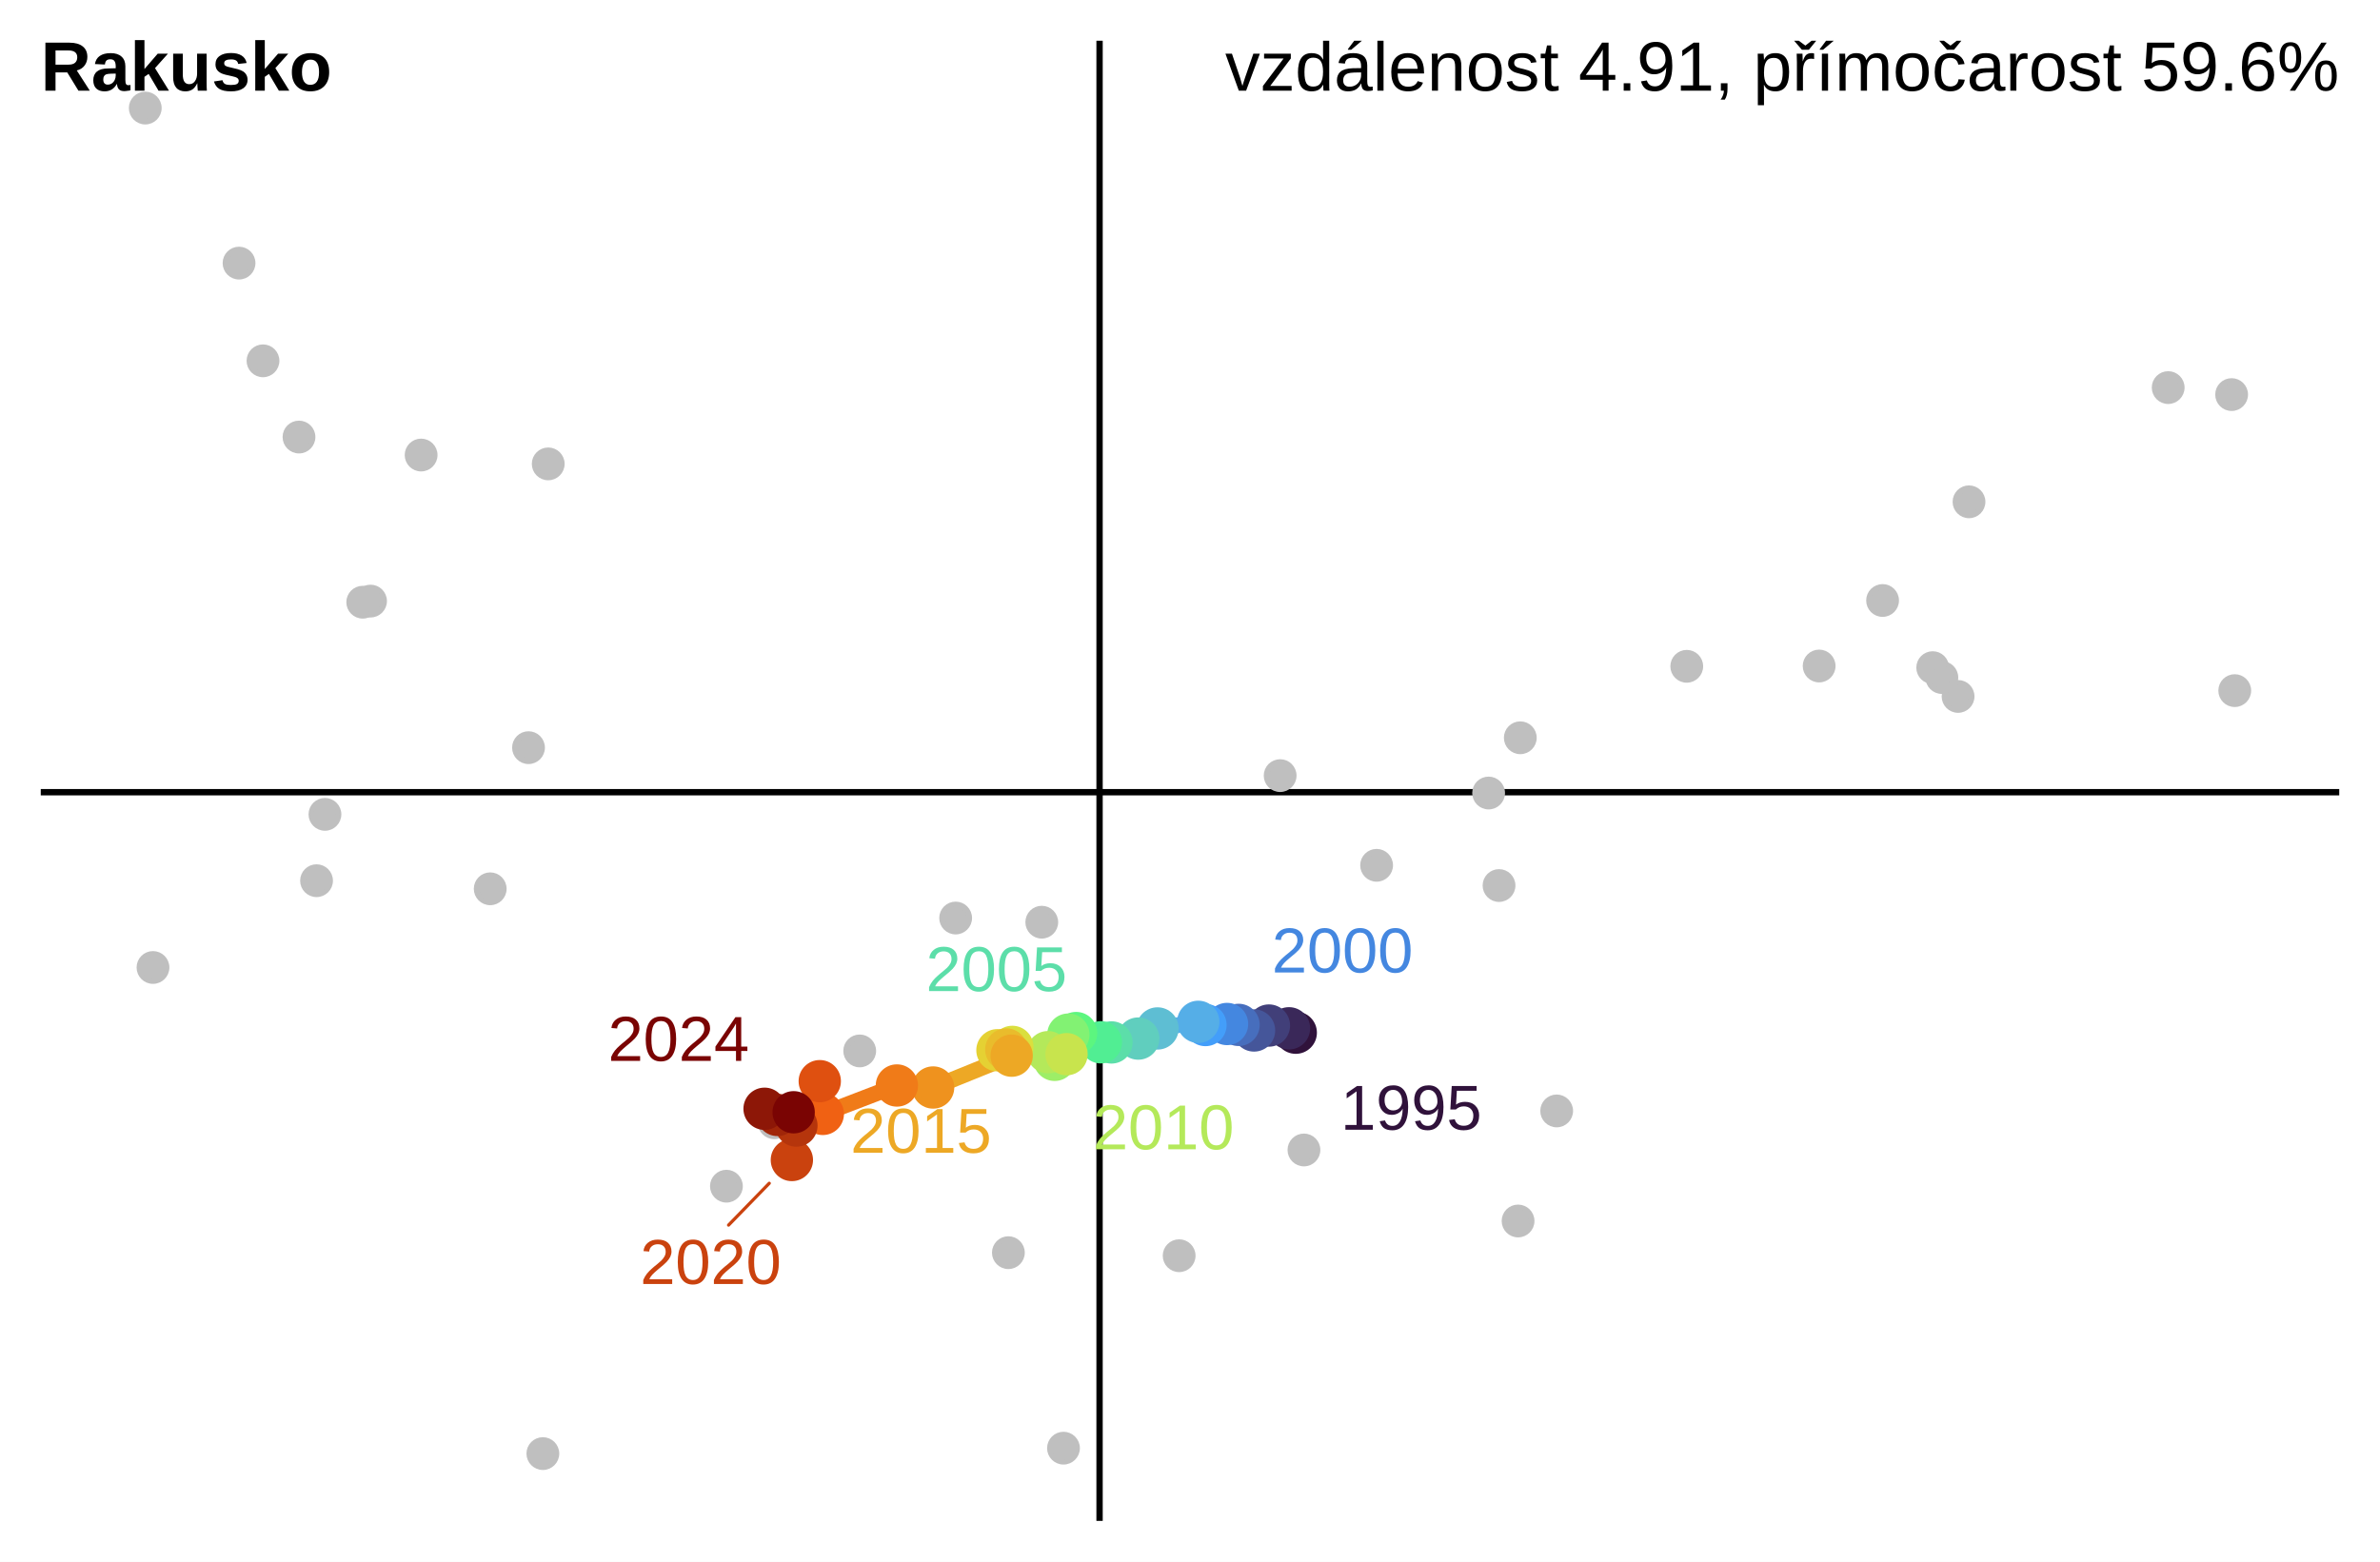
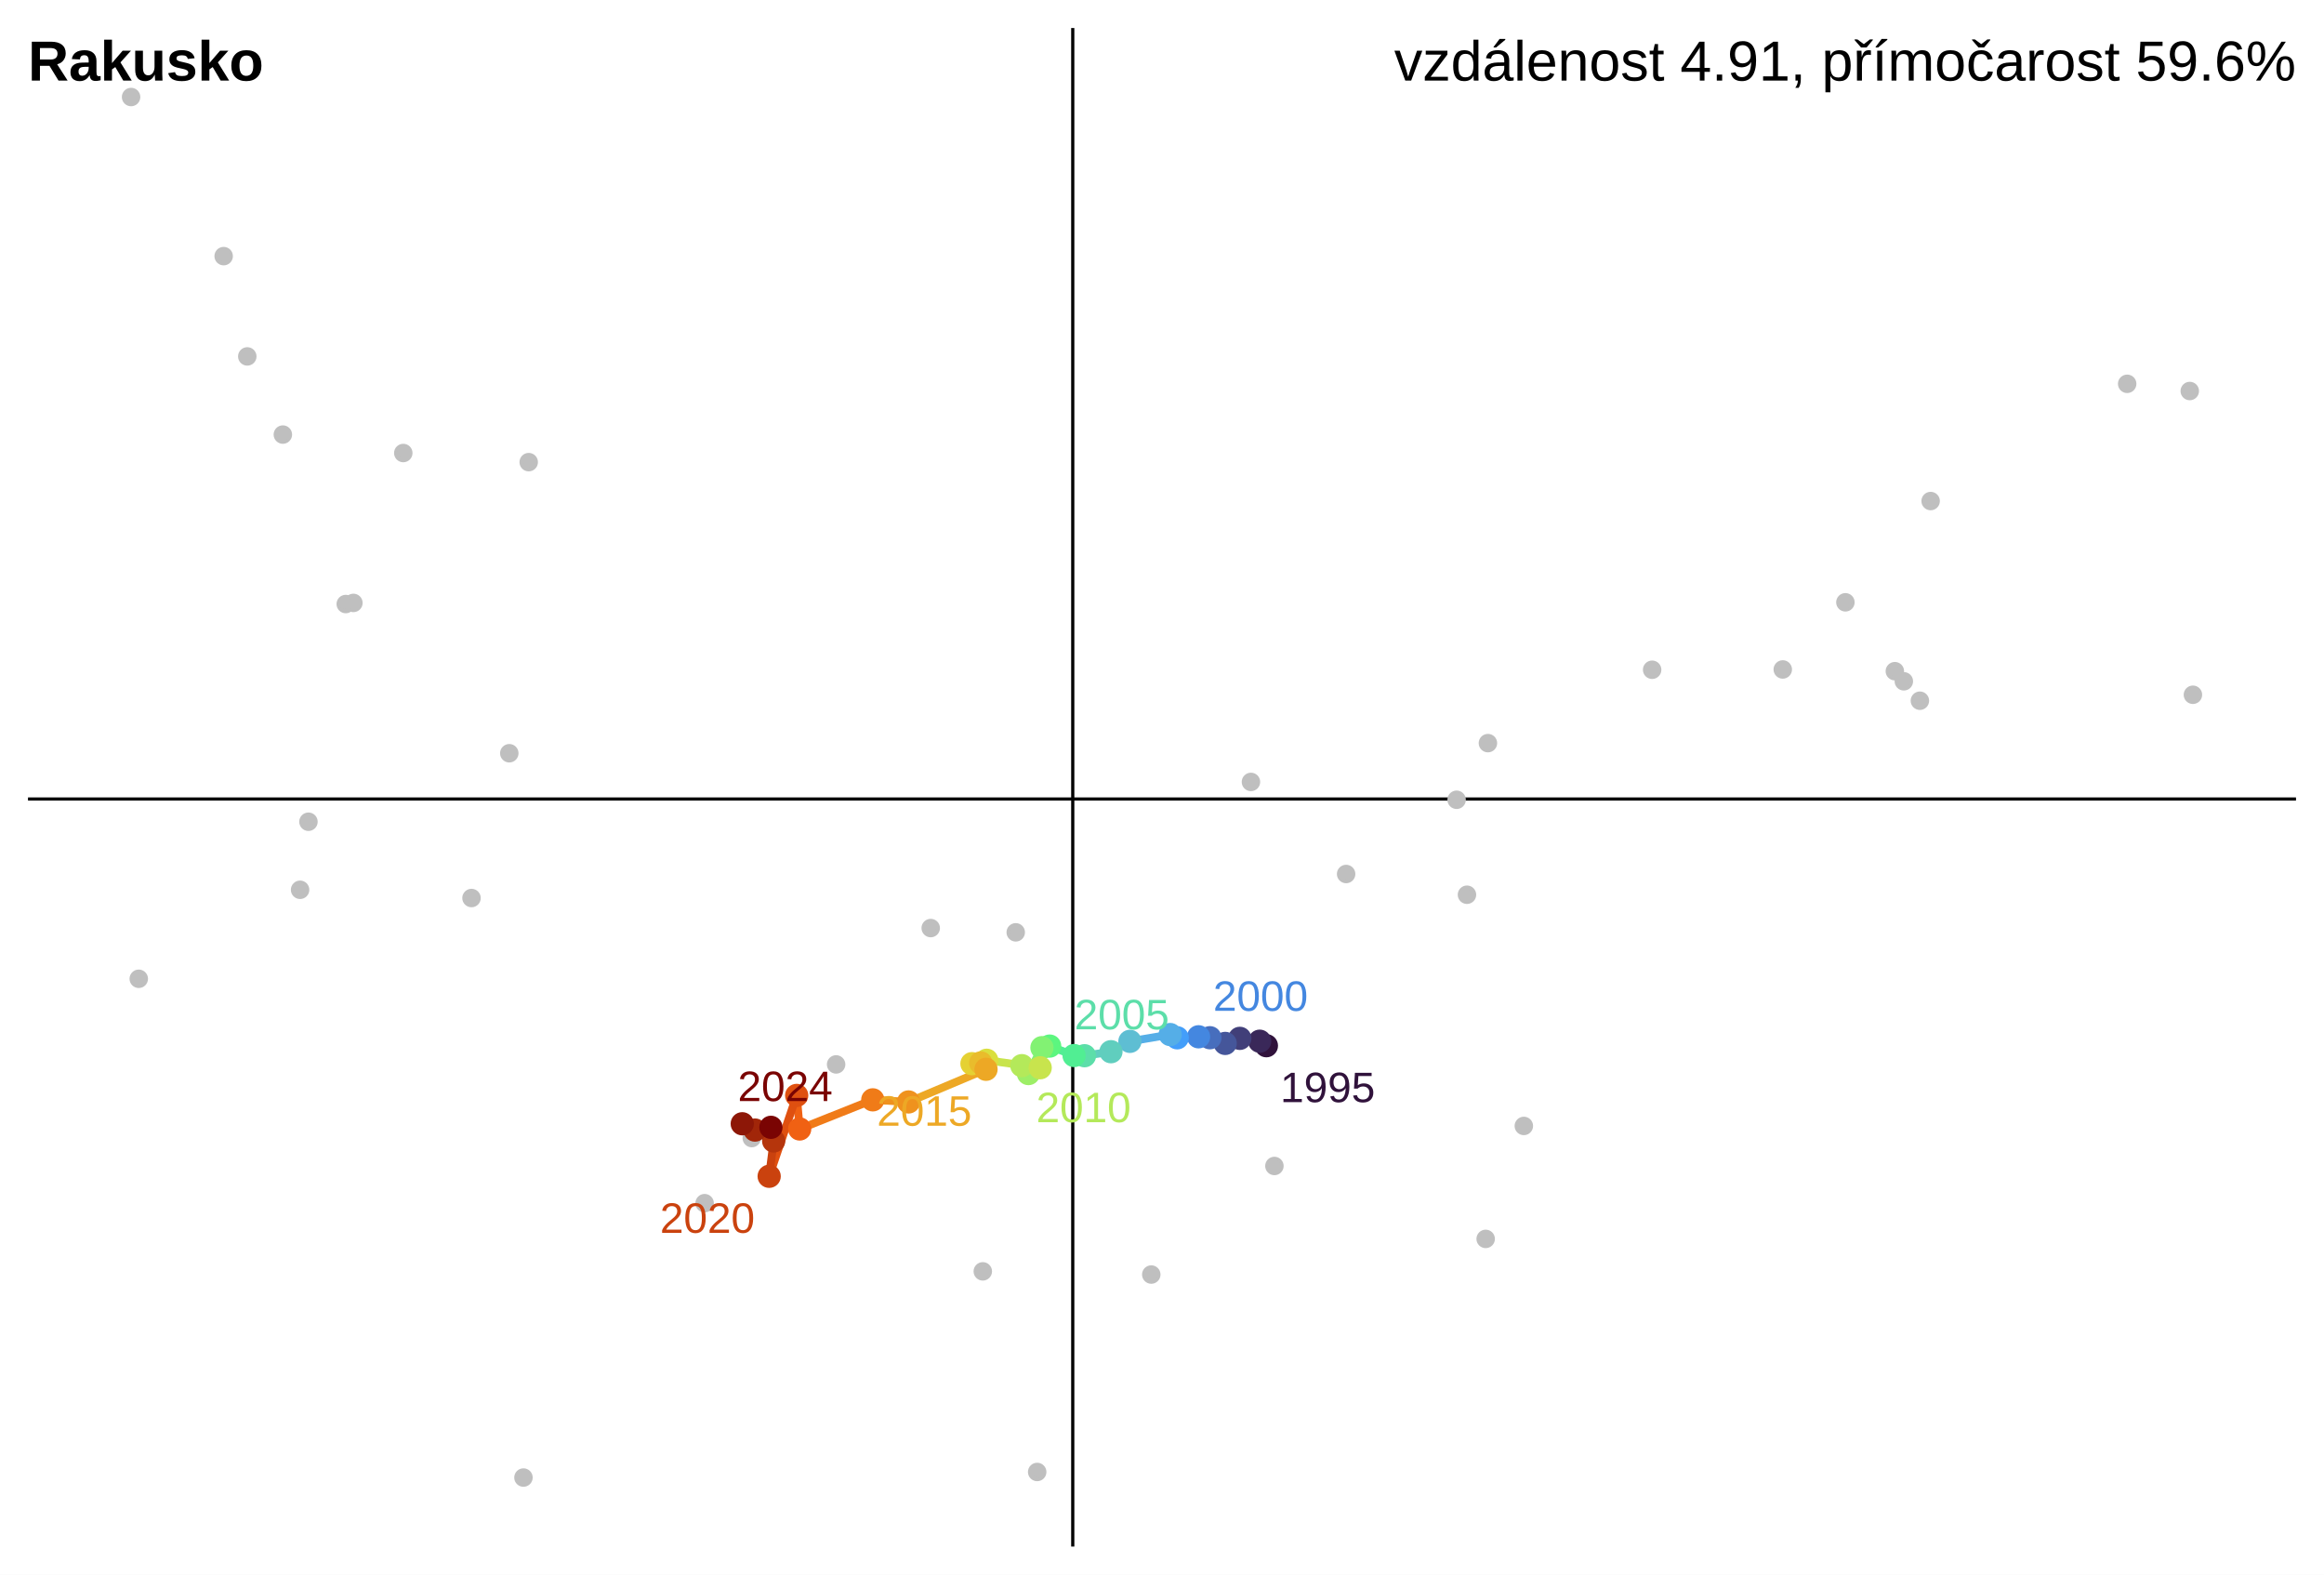
- <svg xmlns="http://www.w3.org/2000/svg" width="320.00pt" height="210.00pt" viewBox="0 0 320.00 210.00">
+ <svg xmlns="http://www.w3.org/2000/svg" width="620.00pt" height="420.00pt" viewBox="0 0 620.00 420.00">
  <g class="svglite">
    <defs>
      <style type="text/css">
    .svglite line, .svglite polyline, .svglite polygon, .svglite path, .svglite rect, .svglite circle {
      fill: none;
      stroke: #000000;
      stroke-linecap: round;
      stroke-linejoin: round;
      stroke-miterlimit: 10.00;
    }
    .svglite text {
      white-space: pre;
    }
    .svglite g.glyphgroup path {
      fill: inherit;
      stroke: none;
    }
  </style>
    </defs>
    <rect width="100%" height="100%" style="stroke: none; fill: #FFFFFF;" />
    <defs>
-       <clipPath id="cpMC4wMHwzMjAuMDB8MC4wMHwyMTAuMDA=">
-         <rect x="0.00" y="0.00" width="320.00" height="210.00" />
+       <clipPath id="cpMC4wMHw2MjAuMDB8MC4wMHw0MjAuMDA=">
+         <rect x="0.00" y="0.00" width="620.00" height="420.00" />
      </clipPath>
    </defs>
-     <g clip-path="url(#cpMC4wMHwzMjAuMDB8MC4wMHwyMTAuMDA=)">
-       <rect x="0.00" y="0.00" width="320.00" height="210.00" style="stroke-width: 1.07; stroke: none; fill: #FFFFFF;" />
+     <g clip-path="url(#cpMC4wMHw2MjAuMDB8MC4wMHw0MjAuMDA=)">
+       <rect x="0.00" y="0.00" width="620.00" height="420.00" style="stroke-width: 1.45; stroke: none; fill: #FFFFFF;" />
    </g>
    <defs>
-       <clipPath id="cpNS40OHwzMTQuNTJ8NS40OHwyMDQuNTI=">
-         <rect x="5.48" y="5.48" width="309.04" height="199.04" />
+       <clipPath id="cpNy40N3w2MTIuNTN8Ny40N3w0MTIuNTM=">
+         <rect x="7.47" y="7.47" width="605.06" height="405.06" />
      </clipPath>
    </defs>
-     <g clip-path="url(#cpNS40OHwzMTQuNTJ8NS40OHwyMDQuNTI=)">
-       <line x1="5.48" y1="106.53" x2="314.52" y2="106.53" style="stroke-width: 0.85; stroke-linecap: butt;" />
-       <line x1="147.84" y1="204.52" x2="147.84" y2="5.48" style="stroke-width: 0.85; stroke-linecap: butt;" />
-       <circle cx="264.74" cy="67.48" r="1.85" style="stroke-width: 0.71; stroke: #BFBFBF; fill: #BFBFBF;" />
-       <circle cx="115.59" cy="141.32" r="1.85" style="stroke-width: 0.71; stroke: #BFBFBF; fill: #BFBFBF;" />
-       <circle cx="253.12" cy="80.75" r="1.85" style="stroke-width: 0.71; stroke: #BFBFBF; fill: #BFBFBF;" />
-       <circle cx="42.56" cy="118.43" r="1.85" style="stroke-width: 0.71; stroke: #BFBFBF; fill: #BFBFBF;" />
-       <circle cx="300.47" cy="92.87" r="1.85" style="stroke-width: 0.71; stroke: #BFBFBF; fill: #BFBFBF;" />
-       <circle cx="204.41" cy="99.21" r="1.85" style="stroke-width: 0.71; stroke: #BFBFBF; fill: #BFBFBF;" />
-       <circle cx="48.77" cy="80.98" r="1.85" style="stroke-width: 0.71; stroke: #BFBFBF; fill: #BFBFBF;" />
-       <circle cx="200.15" cy="106.64" r="1.85" style="stroke-width: 0.71; stroke: #BFBFBF; fill: #BFBFBF;" />
-       <circle cx="142.99" cy="194.74" r="1.85" style="stroke-width: 0.71; stroke: #BFBFBF; fill: #BFBFBF;" />
-       <circle cx="40.20" cy="58.77" r="1.85" style="stroke-width: 0.71; stroke: #BFBFBF; fill: #BFBFBF;" />
-       <circle cx="128.49" cy="123.45" r="1.85" style="stroke-width: 0.71; stroke: #BFBFBF; fill: #BFBFBF;" />
-       <circle cx="49.82" cy="80.83" r="1.85" style="stroke-width: 0.71; stroke: #BFBFBF; fill: #BFBFBF;" />
-       <circle cx="97.67" cy="159.51" r="1.85" style="stroke-width: 0.71; stroke: #BFBFBF; fill: #BFBFBF;" />
-       <circle cx="291.52" cy="52.12" r="1.85" style="stroke-width: 0.71; stroke: #BFBFBF; fill: #BFBFBF;" />
-       <circle cx="72.99" cy="195.47" r="1.85" style="stroke-width: 0.71; stroke: #BFBFBF; fill: #BFBFBF;" />
-       <circle cx="175.32" cy="154.64" r="1.85" style="stroke-width: 0.71; stroke: #BFBFBF; fill: #BFBFBF;" />
-       <circle cx="201.55" cy="119.08" r="1.85" style="stroke-width: 0.71; stroke: #BFBFBF; fill: #BFBFBF;" />
-       <circle cx="19.53" cy="14.53" r="1.85" style="stroke-width: 0.71; stroke: #BFBFBF; fill: #BFBFBF;" />
-       <circle cx="73.71" cy="62.38" r="1.85" style="stroke-width: 0.71; stroke: #BFBFBF; fill: #BFBFBF;" />
-       <circle cx="135.58" cy="168.45" r="1.85" style="stroke-width: 0.71; stroke: #BFBFBF; fill: #BFBFBF;" />
-       <circle cx="185.09" cy="116.36" r="1.85" style="stroke-width: 0.71; stroke: #BFBFBF; fill: #BFBFBF;" />
-       <circle cx="172.12" cy="104.30" r="1.85" style="stroke-width: 0.71; stroke: #BFBFBF; fill: #BFBFBF;" />
-       <circle cx="300.05" cy="53.06" r="1.85" style="stroke-width: 0.71; stroke: #BFBFBF; fill: #BFBFBF;" />
-       <circle cx="226.79" cy="89.60" r="1.85" style="stroke-width: 0.71; stroke: #BFBFBF; fill: #BFBFBF;" />
-       <circle cx="20.57" cy="130.10" r="1.85" style="stroke-width: 0.71; stroke: #BFBFBF; fill: #BFBFBF;" />
-       <circle cx="56.62" cy="61.19" r="1.85" style="stroke-width: 0.71; stroke: #BFBFBF; fill: #BFBFBF;" />
-       <circle cx="32.14" cy="35.38" r="1.85" style="stroke-width: 0.71; stroke: #BFBFBF; fill: #BFBFBF;" />
-       <circle cx="209.30" cy="149.39" r="1.85" style="stroke-width: 0.71; stroke: #BFBFBF; fill: #BFBFBF;" />
-       <circle cx="140.07" cy="124.01" r="1.85" style="stroke-width: 0.71; stroke: #BFBFBF; fill: #BFBFBF;" />
-       <circle cx="244.59" cy="89.56" r="1.85" style="stroke-width: 0.71; stroke: #BFBFBF; fill: #BFBFBF;" />
-       <circle cx="259.86" cy="89.78" r="1.85" style="stroke-width: 0.71; stroke: #BFBFBF; fill: #BFBFBF;" />
-       <circle cx="261.09" cy="91.11" r="1.85" style="stroke-width: 0.71; stroke: #BFBFBF; fill: #BFBFBF;" />
-       <circle cx="204.11" cy="164.19" r="1.85" style="stroke-width: 0.71; stroke: #BFBFBF; fill: #BFBFBF;" />
-       <circle cx="158.54" cy="168.86" r="1.85" style="stroke-width: 0.71; stroke: #BFBFBF; fill: #BFBFBF;" />
-       <circle cx="104.10" cy="150.98" r="1.85" style="stroke-width: 0.71; stroke: #BFBFBF; fill: #BFBFBF;" />
-       <circle cx="35.36" cy="48.52" r="1.85" style="stroke-width: 0.71; stroke: #BFBFBF; fill: #BFBFBF;" />
-       <circle cx="43.69" cy="109.51" r="1.85" style="stroke-width: 0.71; stroke: #BFBFBF; fill: #BFBFBF;" />
-       <circle cx="263.27" cy="93.65" r="1.85" style="stroke-width: 0.71; stroke: #BFBFBF; fill: #BFBFBF;" />
-       <circle cx="65.91" cy="119.52" r="1.85" style="stroke-width: 0.71; stroke: #BFBFBF; fill: #BFBFBF;" />
-       <circle cx="71.06" cy="100.54" r="1.85" style="stroke-width: 0.71; stroke: #BFBFBF; fill: #BFBFBF;" />
-       <line x1="174.22" y1="138.87" x2="173.31" y2="138.28" style="stroke-width: 2.13; stroke: #30123B; stroke-linecap: butt;" />
-       <line x1="173.31" y1="138.28" x2="170.61" y2="137.91" style="stroke-width: 2.13; stroke: #3A2859; stroke-linecap: butt;" />
-       <line x1="170.61" y1="137.91" x2="168.61" y2="138.57" style="stroke-width: 2.13; stroke: #413F79; stroke-linecap: butt;" />
-       <line x1="168.61" y1="138.57" x2="166.53" y2="137.82" style="stroke-width: 2.13; stroke: #45569A; stroke-linecap: butt;" />
-       <line x1="166.53" y1="137.82" x2="164.98" y2="137.70" style="stroke-width: 2.13; stroke: #476EBD; stroke-linecap: butt;" />
-       <line x1="164.98" y1="137.70" x2="162.08" y2="137.84" style="stroke-width: 2.13; stroke: #4487E0; stroke-linecap: butt;" />
-       <line x1="162.08" y1="137.84" x2="161.11" y2="137.41" style="stroke-width: 2.13; stroke: #439EFA; stroke-linecap: butt;" />
-       <line x1="161.11" y1="137.41" x2="155.63" y2="138.30" style="stroke-width: 2.13; stroke: #55AEE7; stroke-linecap: butt;" />
-       <line x1="155.63" y1="138.30" x2="153.04" y2="139.66" style="stroke-width: 2.13; stroke: #5EBED3; stroke-linecap: butt;" />
-       <line x1="153.04" y1="139.66" x2="149.44" y2="140.18" style="stroke-width: 2.13; stroke: #60CEBE; stroke-linecap: butt;" />
-       <line x1="149.44" y1="140.18" x2="148.02" y2="140.16" style="stroke-width: 2.13; stroke: #5CDEA9; stroke-linecap: butt;" />
-       <line x1="148.02" y1="140.16" x2="144.69" y2="138.92" style="stroke-width: 2.13; stroke: #51EE93; stroke-linecap: butt;" />
-       <line x1="144.69" y1="138.92" x2="143.64" y2="139.13" style="stroke-width: 2.13; stroke: #5CF67F; stroke-linecap: butt;" />
-       <line x1="143.64" y1="139.13" x2="141.80" y2="142.52" style="stroke-width: 2.13; stroke: #82F273; stroke-linecap: butt;" />
-       <line x1="141.80" y1="142.52" x2="140.90" y2="141.49" style="stroke-width: 2.13; stroke: #9DEE67; stroke-linecap: butt;" />
-       <line x1="140.90" y1="141.49" x2="143.40" y2="141.76" style="stroke-width: 2.13; stroke: #B4E95A; stroke-linecap: butt;" />
-       <line x1="143.40" y1="141.76" x2="136.11" y2="140.78" style="stroke-width: 2.13; stroke: #C8E44D; stroke-linecap: butt;" />
-       <line x1="136.11" y1="140.78" x2="134.11" y2="141.23" style="stroke-width: 2.13; stroke: #DADF3E; stroke-linecap: butt;" />
-       <line x1="134.11" y1="141.23" x2="135.30" y2="141.13" style="stroke-width: 2.13; stroke: #E5D133; stroke-linecap: butt;" />
-       <line x1="135.30" y1="141.13" x2="136.02" y2="141.96" style="stroke-width: 2.13; stroke: #E9BC2C; stroke-linecap: butt;" />
-       <line x1="136.02" y1="141.96" x2="125.46" y2="146.24" style="stroke-width: 2.13; stroke: #EDA825; stroke-linecap: butt;" />
-       <line x1="125.46" y1="146.24" x2="120.59" y2="145.97" style="stroke-width: 2.13; stroke: #EF921E; stroke-linecap: butt;" />
-       <line x1="120.59" y1="145.97" x2="110.63" y2="149.79" style="stroke-width: 2.13; stroke: #F07B18; stroke-linecap: butt;" />
-       <line x1="110.63" y1="149.79" x2="110.22" y2="145.39" style="stroke-width: 2.13; stroke: #F06113; stroke-linecap: butt;" />
-       <line x1="110.22" y1="145.39" x2="106.47" y2="155.99" style="stroke-width: 2.13; stroke: #DF5010; stroke-linecap: butt;" />
-       <line x1="106.47" y1="155.99" x2="107.08" y2="151.36" style="stroke-width: 2.13; stroke: #CA420E; stroke-linecap: butt;" />
-       <line x1="107.08" y1="151.36" x2="104.54" y2="149.93" style="stroke-width: 2.13; stroke: #B5350C; stroke-linecap: butt;" />
-       <line x1="104.54" y1="149.93" x2="102.80" y2="149.10" style="stroke-width: 2.13; stroke: #A12609; stroke-linecap: butt;" />
-       <line x1="102.80" y1="149.10" x2="106.71" y2="149.57" style="stroke-width: 2.13; stroke: #8D1707; stroke-linecap: butt;" />
-       <circle cx="174.22" cy="138.87" r="2.49" style="stroke-width: 0.71; stroke: #30123B; fill: #30123B;" />
-       <circle cx="173.31" cy="138.28" r="2.49" style="stroke-width: 0.71; stroke: #3A2859; fill: #3A2859;" />
-       <circle cx="170.61" cy="137.91" r="2.49" style="stroke-width: 0.71; stroke: #413F79; fill: #413F79;" />
-       <circle cx="168.61" cy="138.57" r="2.49" style="stroke-width: 0.71; stroke: #45569A; fill: #45569A;" />
-       <circle cx="166.53" cy="137.82" r="2.49" style="stroke-width: 0.71; stroke: #476EBD; fill: #476EBD;" />
-       <circle cx="164.98" cy="137.70" r="2.49" style="stroke-width: 0.71; stroke: #4487E0; fill: #4487E0;" />
-       <circle cx="162.08" cy="137.84" r="2.49" style="stroke-width: 0.71; stroke: #439EFA; fill: #439EFA;" />
-       <circle cx="161.11" cy="137.41" r="2.49" style="stroke-width: 0.71; stroke: #55AEE7; fill: #55AEE7;" />
-       <circle cx="155.63" cy="138.30" r="2.49" style="stroke-width: 0.71; stroke: #5EBED3; fill: #5EBED3;" />
-       <circle cx="153.04" cy="139.66" r="2.49" style="stroke-width: 0.71; stroke: #60CEBE; fill: #60CEBE;" />
-       <circle cx="149.44" cy="140.18" r="2.49" style="stroke-width: 0.71; stroke: #5CDEA9; fill: #5CDEA9;" />
-       <circle cx="148.02" cy="140.16" r="2.49" style="stroke-width: 0.71; stroke: #51EE93; fill: #51EE93;" />
-       <circle cx="144.69" cy="138.92" r="2.49" style="stroke-width: 0.71; stroke: #5CF67F; fill: #5CF67F;" />
-       <circle cx="143.64" cy="139.13" r="2.49" style="stroke-width: 0.71; stroke: #82F273; fill: #82F273;" />
-       <circle cx="141.80" cy="142.52" r="2.49" style="stroke-width: 0.71; stroke: #9DEE67; fill: #9DEE67;" />
-       <circle cx="140.90" cy="141.49" r="2.49" style="stroke-width: 0.71; stroke: #B4E95A; fill: #B4E95A;" />
-       <circle cx="143.40" cy="141.76" r="2.49" style="stroke-width: 0.71; stroke: #C8E44D; fill: #C8E44D;" />
-       <circle cx="136.11" cy="140.78" r="2.49" style="stroke-width: 0.71; stroke: #DADF3E; fill: #DADF3E;" />
-       <circle cx="134.11" cy="141.23" r="2.49" style="stroke-width: 0.71; stroke: #E5D133; fill: #E5D133;" />
-       <circle cx="135.30" cy="141.13" r="2.49" style="stroke-width: 0.71; stroke: #E9BC2C; fill: #E9BC2C;" />
-       <circle cx="136.02" cy="141.96" r="2.49" style="stroke-width: 0.71; stroke: #EDA825; fill: #EDA825;" />
-       <circle cx="125.46" cy="146.24" r="2.49" style="stroke-width: 0.71; stroke: #EF921E; fill: #EF921E;" />
-       <circle cx="120.59" cy="145.97" r="2.49" style="stroke-width: 0.71; stroke: #F07B18; fill: #F07B18;" />
-       <circle cx="110.63" cy="149.79" r="2.49" style="stroke-width: 0.71; stroke: #F06113; fill: #F06113;" />
-       <circle cx="110.22" cy="145.39" r="2.49" style="stroke-width: 0.71; stroke: #DF5010; fill: #DF5010;" />
-       <circle cx="106.47" cy="155.99" r="2.49" style="stroke-width: 0.71; stroke: #CA420E; fill: #CA420E;" />
-       <circle cx="107.08" cy="151.36" r="2.49" style="stroke-width: 0.71; stroke: #B5350C; fill: #B5350C;" />
-       <circle cx="104.54" cy="149.93" r="2.49" style="stroke-width: 0.71; stroke: #A12609; fill: #A12609;" />
-       <circle cx="102.80" cy="149.10" r="2.49" style="stroke-width: 0.71; stroke: #8D1707; fill: #8D1707;" />
-       <circle cx="106.71" cy="149.57" r="2.49" style="stroke-width: 0.71; stroke: #7A0403; fill: #7A0403;" />
-       <line x1="97.96" y1="164.74" x2="103.43" y2="159.12" style="stroke-width: 0.43; stroke: #CA420E;" />
-       <text x="189.74" y="151.92" text-anchor="middle" style="font-size: 8.54px;fill: #30123B; font-family: &quot;Arial&quot;;" textLength="19.00px" lengthAdjust="spacingAndGlyphs">1995</text>
-       <text x="180.49" y="130.77" text-anchor="middle" style="font-size: 8.54px;fill: #4487E0; font-family: &quot;Arial&quot;;" textLength="19.00px" lengthAdjust="spacingAndGlyphs">2000</text>
-       <text x="133.98" y="133.28" text-anchor="middle" style="font-size: 8.54px;fill: #5CDEA9; font-family: &quot;Arial&quot;;" textLength="19.00px" lengthAdjust="spacingAndGlyphs">2005</text>
-       <text x="156.43" y="154.55" text-anchor="middle" style="font-size: 8.54px;fill: #B4E95A; font-family: &quot;Arial&quot;;" textLength="19.00px" lengthAdjust="spacingAndGlyphs">2010</text>
-       <text x="123.83" y="155.02" text-anchor="middle" style="font-size: 8.54px;fill: #EDA825; font-family: &quot;Arial&quot;;" textLength="19.00px" lengthAdjust="spacingAndGlyphs">2015</text>
-       <text x="95.55" y="172.66" text-anchor="middle" style="font-size: 8.54px;fill: #CA420E; font-family: &quot;Arial&quot;;" textLength="19.00px" lengthAdjust="spacingAndGlyphs">2020</text>
-       <text x="91.24" y="142.66" text-anchor="middle" style="font-size: 8.54px;fill: #7A0403; font-family: &quot;Arial&quot;;" textLength="19.00px" lengthAdjust="spacingAndGlyphs">2024</text>
-       <text x="5.48" y="12.19" style="font-size: 9.39px; font-weight: bold; font-family: &quot;Arial&quot;;" textLength="39.11px" lengthAdjust="spacingAndGlyphs">Rakusko</text>
-       <text x="314.52" y="12.19" text-anchor="end" style="font-size: 9.39px; font-family: &quot;Arial&quot;;" textLength="149.67px" lengthAdjust="spacingAndGlyphs">vzdálenost 4.91, přímočarost 59.6%</text>
+     <g clip-path="url(#cpNy40N3w2MTIuNTN8Ny40N3w0MTIuNTM=)">
+       <line x1="7.47" y1="213.12" x2="612.53" y2="213.12" style="stroke-width: 0.85; stroke-linecap: butt;" />
+       <line x1="286.19" y1="412.53" x2="286.19" y2="7.47" style="stroke-width: 0.85; stroke-linecap: butt;" />
+       <circle cx="515.06" cy="133.65" r="1.98" style="stroke-width: 0.97; stroke: #BFBFBF; fill: #BFBFBF;" />
+       <circle cx="223.06" cy="283.92" r="1.98" style="stroke-width: 0.97; stroke: #BFBFBF; fill: #BFBFBF;" />
+       <circle cx="492.32" cy="160.66" r="1.98" style="stroke-width: 0.97; stroke: #BFBFBF; fill: #BFBFBF;" />
+       <circle cx="80.06" cy="237.34" r="1.98" style="stroke-width: 0.97; stroke: #BFBFBF; fill: #BFBFBF;" />
+       <circle cx="585.03" cy="185.32" r="1.98" style="stroke-width: 0.97; stroke: #BFBFBF; fill: #BFBFBF;" />
+       <circle cx="396.95" cy="198.22" r="1.98" style="stroke-width: 0.97; stroke: #BFBFBF; fill: #BFBFBF;" />
+       <circle cx="92.24" cy="161.12" r="1.98" style="stroke-width: 0.97; stroke: #BFBFBF; fill: #BFBFBF;" />
+       <circle cx="388.60" cy="213.33" r="1.98" style="stroke-width: 0.97; stroke: #BFBFBF; fill: #BFBFBF;" />
+       <circle cx="276.70" cy="392.63" r="1.98" style="stroke-width: 0.97; stroke: #BFBFBF; fill: #BFBFBF;" />
+       <circle cx="75.46" cy="115.92" r="1.98" style="stroke-width: 0.97; stroke: #BFBFBF; fill: #BFBFBF;" />
+       <circle cx="248.30" cy="247.55" r="1.98" style="stroke-width: 0.97; stroke: #BFBFBF; fill: #BFBFBF;" />
+       <circle cx="94.28" cy="160.82" r="1.98" style="stroke-width: 0.97; stroke: #BFBFBF; fill: #BFBFBF;" />
+       <circle cx="187.98" cy="320.93" r="1.98" style="stroke-width: 0.97; stroke: #BFBFBF; fill: #BFBFBF;" />
+       <circle cx="567.49" cy="102.38" r="1.98" style="stroke-width: 0.97; stroke: #BFBFBF; fill: #BFBFBF;" />
+       <circle cx="139.65" cy="394.12" r="1.98" style="stroke-width: 0.97; stroke: #BFBFBF; fill: #BFBFBF;" />
+       <circle cx="339.99" cy="311.01" r="1.98" style="stroke-width: 0.97; stroke: #BFBFBF; fill: #BFBFBF;" />
+       <circle cx="391.36" cy="238.66" r="1.98" style="stroke-width: 0.97; stroke: #BFBFBF; fill: #BFBFBF;" />
+       <circle cx="34.97" cy="25.88" r="1.98" style="stroke-width: 0.97; stroke: #BFBFBF; fill: #BFBFBF;" />
+       <circle cx="141.05" cy="123.27" r="1.98" style="stroke-width: 0.97; stroke: #BFBFBF; fill: #BFBFBF;" />
+       <circle cx="262.19" cy="339.12" r="1.98" style="stroke-width: 0.97; stroke: #BFBFBF; fill: #BFBFBF;" />
+       <circle cx="359.12" cy="233.13" r="1.98" style="stroke-width: 0.97; stroke: #BFBFBF; fill: #BFBFBF;" />
+       <circle cx="333.73" cy="208.57" r="1.98" style="stroke-width: 0.97; stroke: #BFBFBF; fill: #BFBFBF;" />
+       <circle cx="584.19" cy="104.30" r="1.98" style="stroke-width: 0.97; stroke: #BFBFBF; fill: #BFBFBF;" />
+       <circle cx="440.76" cy="178.65" r="1.98" style="stroke-width: 0.97; stroke: #BFBFBF; fill: #BFBFBF;" />
+       <circle cx="37.02" cy="261.08" r="1.98" style="stroke-width: 0.97; stroke: #BFBFBF; fill: #BFBFBF;" />
+       <circle cx="107.59" cy="120.84" r="1.98" style="stroke-width: 0.97; stroke: #BFBFBF; fill: #BFBFBF;" />
+       <circle cx="59.67" cy="68.32" r="1.98" style="stroke-width: 0.97; stroke: #BFBFBF; fill: #BFBFBF;" />
+       <circle cx="406.53" cy="300.33" r="1.98" style="stroke-width: 0.97; stroke: #BFBFBF; fill: #BFBFBF;" />
+       <circle cx="270.98" cy="248.69" r="1.98" style="stroke-width: 0.97; stroke: #BFBFBF; fill: #BFBFBF;" />
+       <circle cx="475.61" cy="178.57" r="1.98" style="stroke-width: 0.97; stroke: #BFBFBF; fill: #BFBFBF;" />
+       <circle cx="505.51" cy="179.03" r="1.98" style="stroke-width: 0.97; stroke: #BFBFBF; fill: #BFBFBF;" />
+       <circle cx="507.91" cy="181.73" r="1.98" style="stroke-width: 0.97; stroke: #BFBFBF; fill: #BFBFBF;" />
+       <circle cx="396.35" cy="330.46" r="1.98" style="stroke-width: 0.97; stroke: #BFBFBF; fill: #BFBFBF;" />
+       <circle cx="307.14" cy="339.97" r="1.98" style="stroke-width: 0.97; stroke: #BFBFBF; fill: #BFBFBF;" />
+       <circle cx="200.56" cy="303.57" r="1.98" style="stroke-width: 0.97; stroke: #BFBFBF; fill: #BFBFBF;" />
+       <circle cx="65.97" cy="95.07" r="1.98" style="stroke-width: 0.97; stroke: #BFBFBF; fill: #BFBFBF;" />
+       <circle cx="82.29" cy="219.19" r="1.98" style="stroke-width: 0.97; stroke: #BFBFBF; fill: #BFBFBF;" />
+       <circle cx="512.19" cy="186.91" r="1.98" style="stroke-width: 0.97; stroke: #BFBFBF; fill: #BFBFBF;" />
+       <circle cx="125.79" cy="239.54" r="1.98" style="stroke-width: 0.97; stroke: #BFBFBF; fill: #BFBFBF;" />
+       <circle cx="135.87" cy="200.92" r="1.98" style="stroke-width: 0.97; stroke: #BFBFBF; fill: #BFBFBF;" />
+       <line x1="337.85" y1="278.93" x2="336.06" y2="277.73" style="stroke-width: 2.13; stroke: #30123B; stroke-linecap: butt;" />
+       <line x1="336.06" y1="277.73" x2="330.76" y2="276.97" style="stroke-width: 2.13; stroke: #3A2859; stroke-linecap: butt;" />
+       <line x1="330.76" y1="276.97" x2="326.86" y2="278.32" style="stroke-width: 2.13; stroke: #413F79; stroke-linecap: butt;" />
+       <line x1="326.86" y1="278.32" x2="322.78" y2="276.80" style="stroke-width: 2.13; stroke: #45569A; stroke-linecap: butt;" />
+       <line x1="322.78" y1="276.80" x2="319.75" y2="276.55" style="stroke-width: 2.13; stroke: #476EBD; stroke-linecap: butt;" />
+       <line x1="319.75" y1="276.55" x2="314.06" y2="276.82" style="stroke-width: 2.13; stroke: #4487E0; stroke-linecap: butt;" />
+       <line x1="314.06" y1="276.82" x2="312.18" y2="275.95" style="stroke-width: 2.13; stroke: #439EFA; stroke-linecap: butt;" />
+       <line x1="312.18" y1="275.95" x2="301.44" y2="277.77" style="stroke-width: 2.13; stroke: #55AEE7; stroke-linecap: butt;" />
+       <line x1="301.44" y1="277.77" x2="296.38" y2="280.53" style="stroke-width: 2.13; stroke: #5EBED3; stroke-linecap: butt;" />
+       <line x1="296.38" y1="280.53" x2="289.32" y2="281.60" style="stroke-width: 2.13; stroke: #60CEBE; stroke-linecap: butt;" />
+       <line x1="289.32" y1="281.60" x2="286.54" y2="281.55" style="stroke-width: 2.13; stroke: #5CDEA9; stroke-linecap: butt;" />
+       <line x1="286.54" y1="281.55" x2="280.03" y2="279.03" style="stroke-width: 2.13; stroke: #51EE93; stroke-linecap: butt;" />
+       <line x1="280.03" y1="279.03" x2="277.97" y2="279.45" style="stroke-width: 2.13; stroke: #5CF67F; stroke-linecap: butt;" />
+       <line x1="277.97" y1="279.45" x2="274.37" y2="286.36" style="stroke-width: 2.13; stroke: #82F273; stroke-linecap: butt;" />
+       <line x1="274.37" y1="286.36" x2="272.61" y2="284.25" style="stroke-width: 2.13; stroke: #9DEE67; stroke-linecap: butt;" />
+       <line x1="272.61" y1="284.25" x2="277.50" y2="284.81" style="stroke-width: 2.13; stroke: #B4E95A; stroke-linecap: butt;" />
+       <line x1="277.50" y1="284.81" x2="263.23" y2="282.81" style="stroke-width: 2.13; stroke: #C8E44D; stroke-linecap: butt;" />
+       <line x1="263.23" y1="282.81" x2="259.30" y2="283.72" style="stroke-width: 2.13; stroke: #DADF3E; stroke-linecap: butt;" />
+       <line x1="259.30" y1="283.72" x2="261.64" y2="283.52" style="stroke-width: 2.13; stroke: #E5D133; stroke-linecap: butt;" />
+       <line x1="261.64" y1="283.52" x2="263.05" y2="285.22" style="stroke-width: 2.13; stroke: #E9BC2C; stroke-linecap: butt;" />
+       <line x1="263.05" y1="285.22" x2="242.38" y2="293.93" style="stroke-width: 2.13; stroke: #EDA825; stroke-linecap: butt;" />
+       <line x1="242.38" y1="293.93" x2="232.84" y2="293.37" style="stroke-width: 2.13; stroke: #EF921E; stroke-linecap: butt;" />
+       <line x1="232.84" y1="293.37" x2="213.34" y2="301.14" style="stroke-width: 2.13; stroke: #F07B18; stroke-linecap: butt;" />
+       <line x1="213.34" y1="301.14" x2="212.54" y2="292.19" style="stroke-width: 2.13; stroke: #F06113; stroke-linecap: butt;" />
+       <line x1="212.54" y1="292.19" x2="205.20" y2="313.76" style="stroke-width: 2.13; stroke: #DF5010; stroke-linecap: butt;" />
+       <line x1="205.20" y1="313.76" x2="206.40" y2="304.34" style="stroke-width: 2.13; stroke: #CA420E; stroke-linecap: butt;" />
+       <line x1="206.40" y1="304.34" x2="201.42" y2="301.43" style="stroke-width: 2.13; stroke: #B5350C; stroke-linecap: butt;" />
+       <line x1="201.42" y1="301.43" x2="198.02" y2="299.75" style="stroke-width: 2.13; stroke: #A12609; stroke-linecap: butt;" />
+       <line x1="198.02" y1="299.75" x2="205.67" y2="300.70" style="stroke-width: 2.13; stroke: #8D1707; stroke-linecap: butt;" />
+       <circle cx="337.85" cy="278.93" r="2.62" style="stroke-width: 0.97; stroke: #30123B; fill: #30123B;" />
+       <circle cx="336.06" cy="277.73" r="2.62" style="stroke-width: 0.97; stroke: #3A2859; fill: #3A2859;" />
+       <circle cx="330.76" cy="276.97" r="2.62" style="stroke-width: 0.97; stroke: #413F79; fill: #413F79;" />
+       <circle cx="326.86" cy="278.32" r="2.62" style="stroke-width: 0.97; stroke: #45569A; fill: #45569A;" />
+       <circle cx="322.78" cy="276.80" r="2.62" style="stroke-width: 0.97; stroke: #476EBD; fill: #476EBD;" />
+       <circle cx="319.75" cy="276.55" r="2.62" style="stroke-width: 0.97; stroke: #4487E0; fill: #4487E0;" />
+       <circle cx="314.06" cy="276.82" r="2.62" style="stroke-width: 0.97; stroke: #439EFA; fill: #439EFA;" />
+       <circle cx="312.18" cy="275.95" r="2.62" style="stroke-width: 0.97; stroke: #55AEE7; fill: #55AEE7;" />
+       <circle cx="301.44" cy="277.77" r="2.62" style="stroke-width: 0.97; stroke: #5EBED3; fill: #5EBED3;" />
+       <circle cx="296.38" cy="280.53" r="2.62" style="stroke-width: 0.97; stroke: #60CEBE; fill: #60CEBE;" />
+       <circle cx="289.32" cy="281.60" r="2.62" style="stroke-width: 0.97; stroke: #5CDEA9; fill: #5CDEA9;" />
+       <circle cx="286.54" cy="281.55" r="2.62" style="stroke-width: 0.97; stroke: #51EE93; fill: #51EE93;" />
+       <circle cx="280.03" cy="279.03" r="2.62" style="stroke-width: 0.97; stroke: #5CF67F; fill: #5CF67F;" />
+       <circle cx="277.97" cy="279.45" r="2.62" style="stroke-width: 0.97; stroke: #82F273; fill: #82F273;" />
+       <circle cx="274.37" cy="286.36" r="2.62" style="stroke-width: 0.97; stroke: #9DEE67; fill: #9DEE67;" />
+       <circle cx="272.61" cy="284.25" r="2.62" style="stroke-width: 0.97; stroke: #B4E95A; fill: #B4E95A;" />
+       <circle cx="277.50" cy="284.81" r="2.62" style="stroke-width: 0.97; stroke: #C8E44D; fill: #C8E44D;" />
+       <circle cx="263.23" cy="282.81" r="2.62" style="stroke-width: 0.97; stroke: #DADF3E; fill: #DADF3E;" />
+       <circle cx="259.30" cy="283.72" r="2.62" style="stroke-width: 0.97; stroke: #E5D133; fill: #E5D133;" />
+       <circle cx="261.64" cy="283.52" r="2.62" style="stroke-width: 0.97; stroke: #E9BC2C; fill: #E9BC2C;" />
+       <circle cx="263.05" cy="285.22" r="2.62" style="stroke-width: 0.97; stroke: #EDA825; fill: #EDA825;" />
+       <circle cx="242.38" cy="293.93" r="2.62" style="stroke-width: 0.97; stroke: #EF921E; fill: #EF921E;" />
+       <circle cx="232.84" cy="293.37" r="2.62" style="stroke-width: 0.97; stroke: #F07B18; fill: #F07B18;" />
+       <circle cx="213.34" cy="301.14" r="2.62" style="stroke-width: 0.97; stroke: #F06113; fill: #F06113;" />
+       <circle cx="212.54" cy="292.19" r="2.62" style="stroke-width: 0.97; stroke: #DF5010; fill: #DF5010;" />
+       <circle cx="205.20" cy="313.76" r="2.62" style="stroke-width: 0.97; stroke: #CA420E; fill: #CA420E;" />
+       <circle cx="206.40" cy="304.34" r="2.62" style="stroke-width: 0.97; stroke: #B5350C; fill: #B5350C;" />
+       <circle cx="201.42" cy="301.43" r="2.62" style="stroke-width: 0.97; stroke: #A12609; fill: #A12609;" />
+       <circle cx="198.02" cy="299.75" r="2.62" style="stroke-width: 0.97; stroke: #8D1707; fill: #8D1707;" />
+       <circle cx="205.67" cy="300.70" r="2.62" style="stroke-width: 0.97; stroke: #7A0403; fill: #7A0403;" />
+       <text x="354.20" y="293.98" text-anchor="middle" style="font-size: 11.38px;fill: #30123B; font-family: &quot;Arial&quot;;" textLength="25.31px" lengthAdjust="spacingAndGlyphs">1995</text>
+       <text x="336.29" y="269.63" text-anchor="middle" style="font-size: 11.38px;fill: #4487E0; font-family: &quot;Arial&quot;;" textLength="25.31px" lengthAdjust="spacingAndGlyphs">2000</text>
+       <text x="299.28" y="274.56" text-anchor="middle" style="font-size: 11.38px;fill: #5CDEA9; font-family: &quot;Arial&quot;;" textLength="25.31px" lengthAdjust="spacingAndGlyphs">2005</text>
+       <text x="289.08" y="299.33" text-anchor="middle" style="font-size: 11.38px;fill: #B4E95A; font-family: &quot;Arial&quot;;" textLength="25.31px" lengthAdjust="spacingAndGlyphs">2010</text>
+       <text x="246.59" y="300.28" text-anchor="middle" style="font-size: 11.38px;fill: #EDA825; font-family: &quot;Arial&quot;;" textLength="25.31px" lengthAdjust="spacingAndGlyphs">2015</text>
+       <text x="188.72" y="328.84" text-anchor="middle" style="font-size: 11.38px;fill: #CA420E; font-family: &quot;Arial&quot;;" textLength="25.31px" lengthAdjust="spacingAndGlyphs">2020</text>
+       <text x="209.47" y="293.70" text-anchor="middle" style="font-size: 11.38px;fill: #7A0403; font-family: &quot;Arial&quot;;" textLength="25.31px" lengthAdjust="spacingAndGlyphs">2024</text>
+       <text x="7.47" y="21.50" style="font-size: 15.08px; font-weight: bold; font-family: &quot;Arial&quot;;" textLength="62.86px" lengthAdjust="spacingAndGlyphs">Rakusko</text>
+       <text x="612.53" y="21.50" text-anchor="end" style="font-size: 15.08px; font-family: &quot;Arial&quot;;" textLength="240.62px" lengthAdjust="spacingAndGlyphs">vzdálenost 4.91, přímočarost 59.6%</text>
    </g>
-     <g clip-path="url(#cpMC4wMHwzMjAuMDB8MC4wMHwyMTAuMDA=)">
+     <g clip-path="url(#cpMC4wMHw2MjAuMDB8MC4wMHw0MjAuMDA=)">
</g>
  </g>
</svg>
